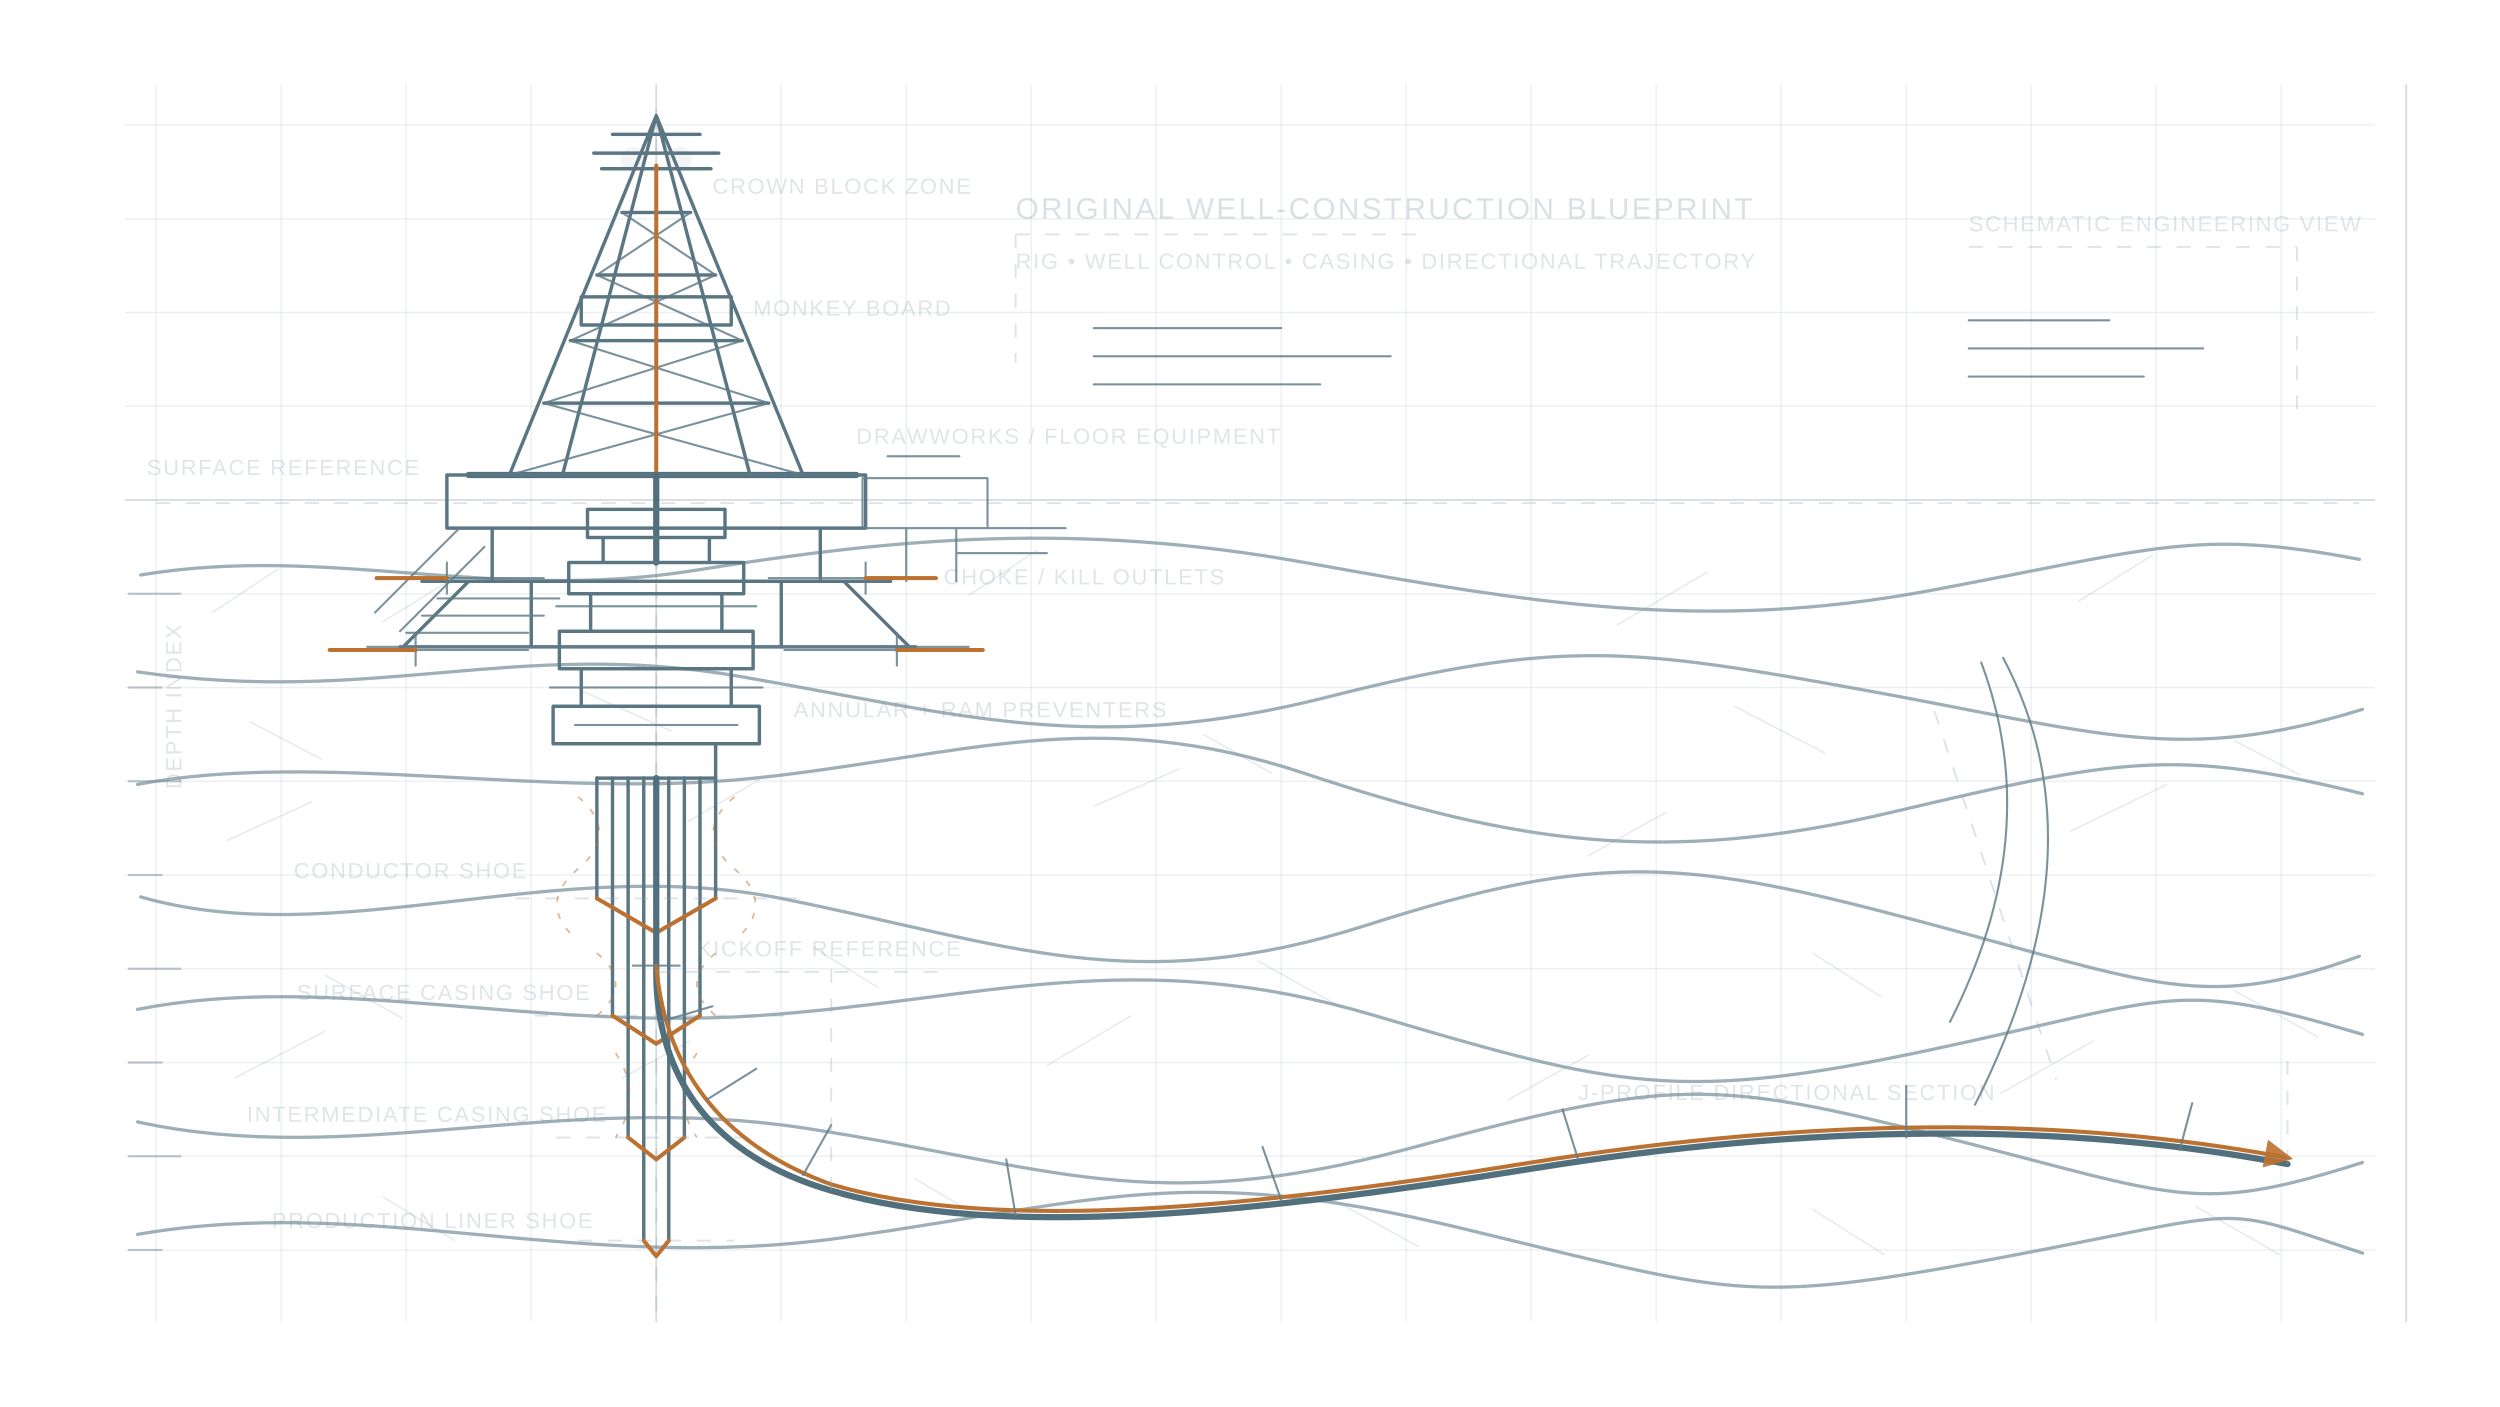
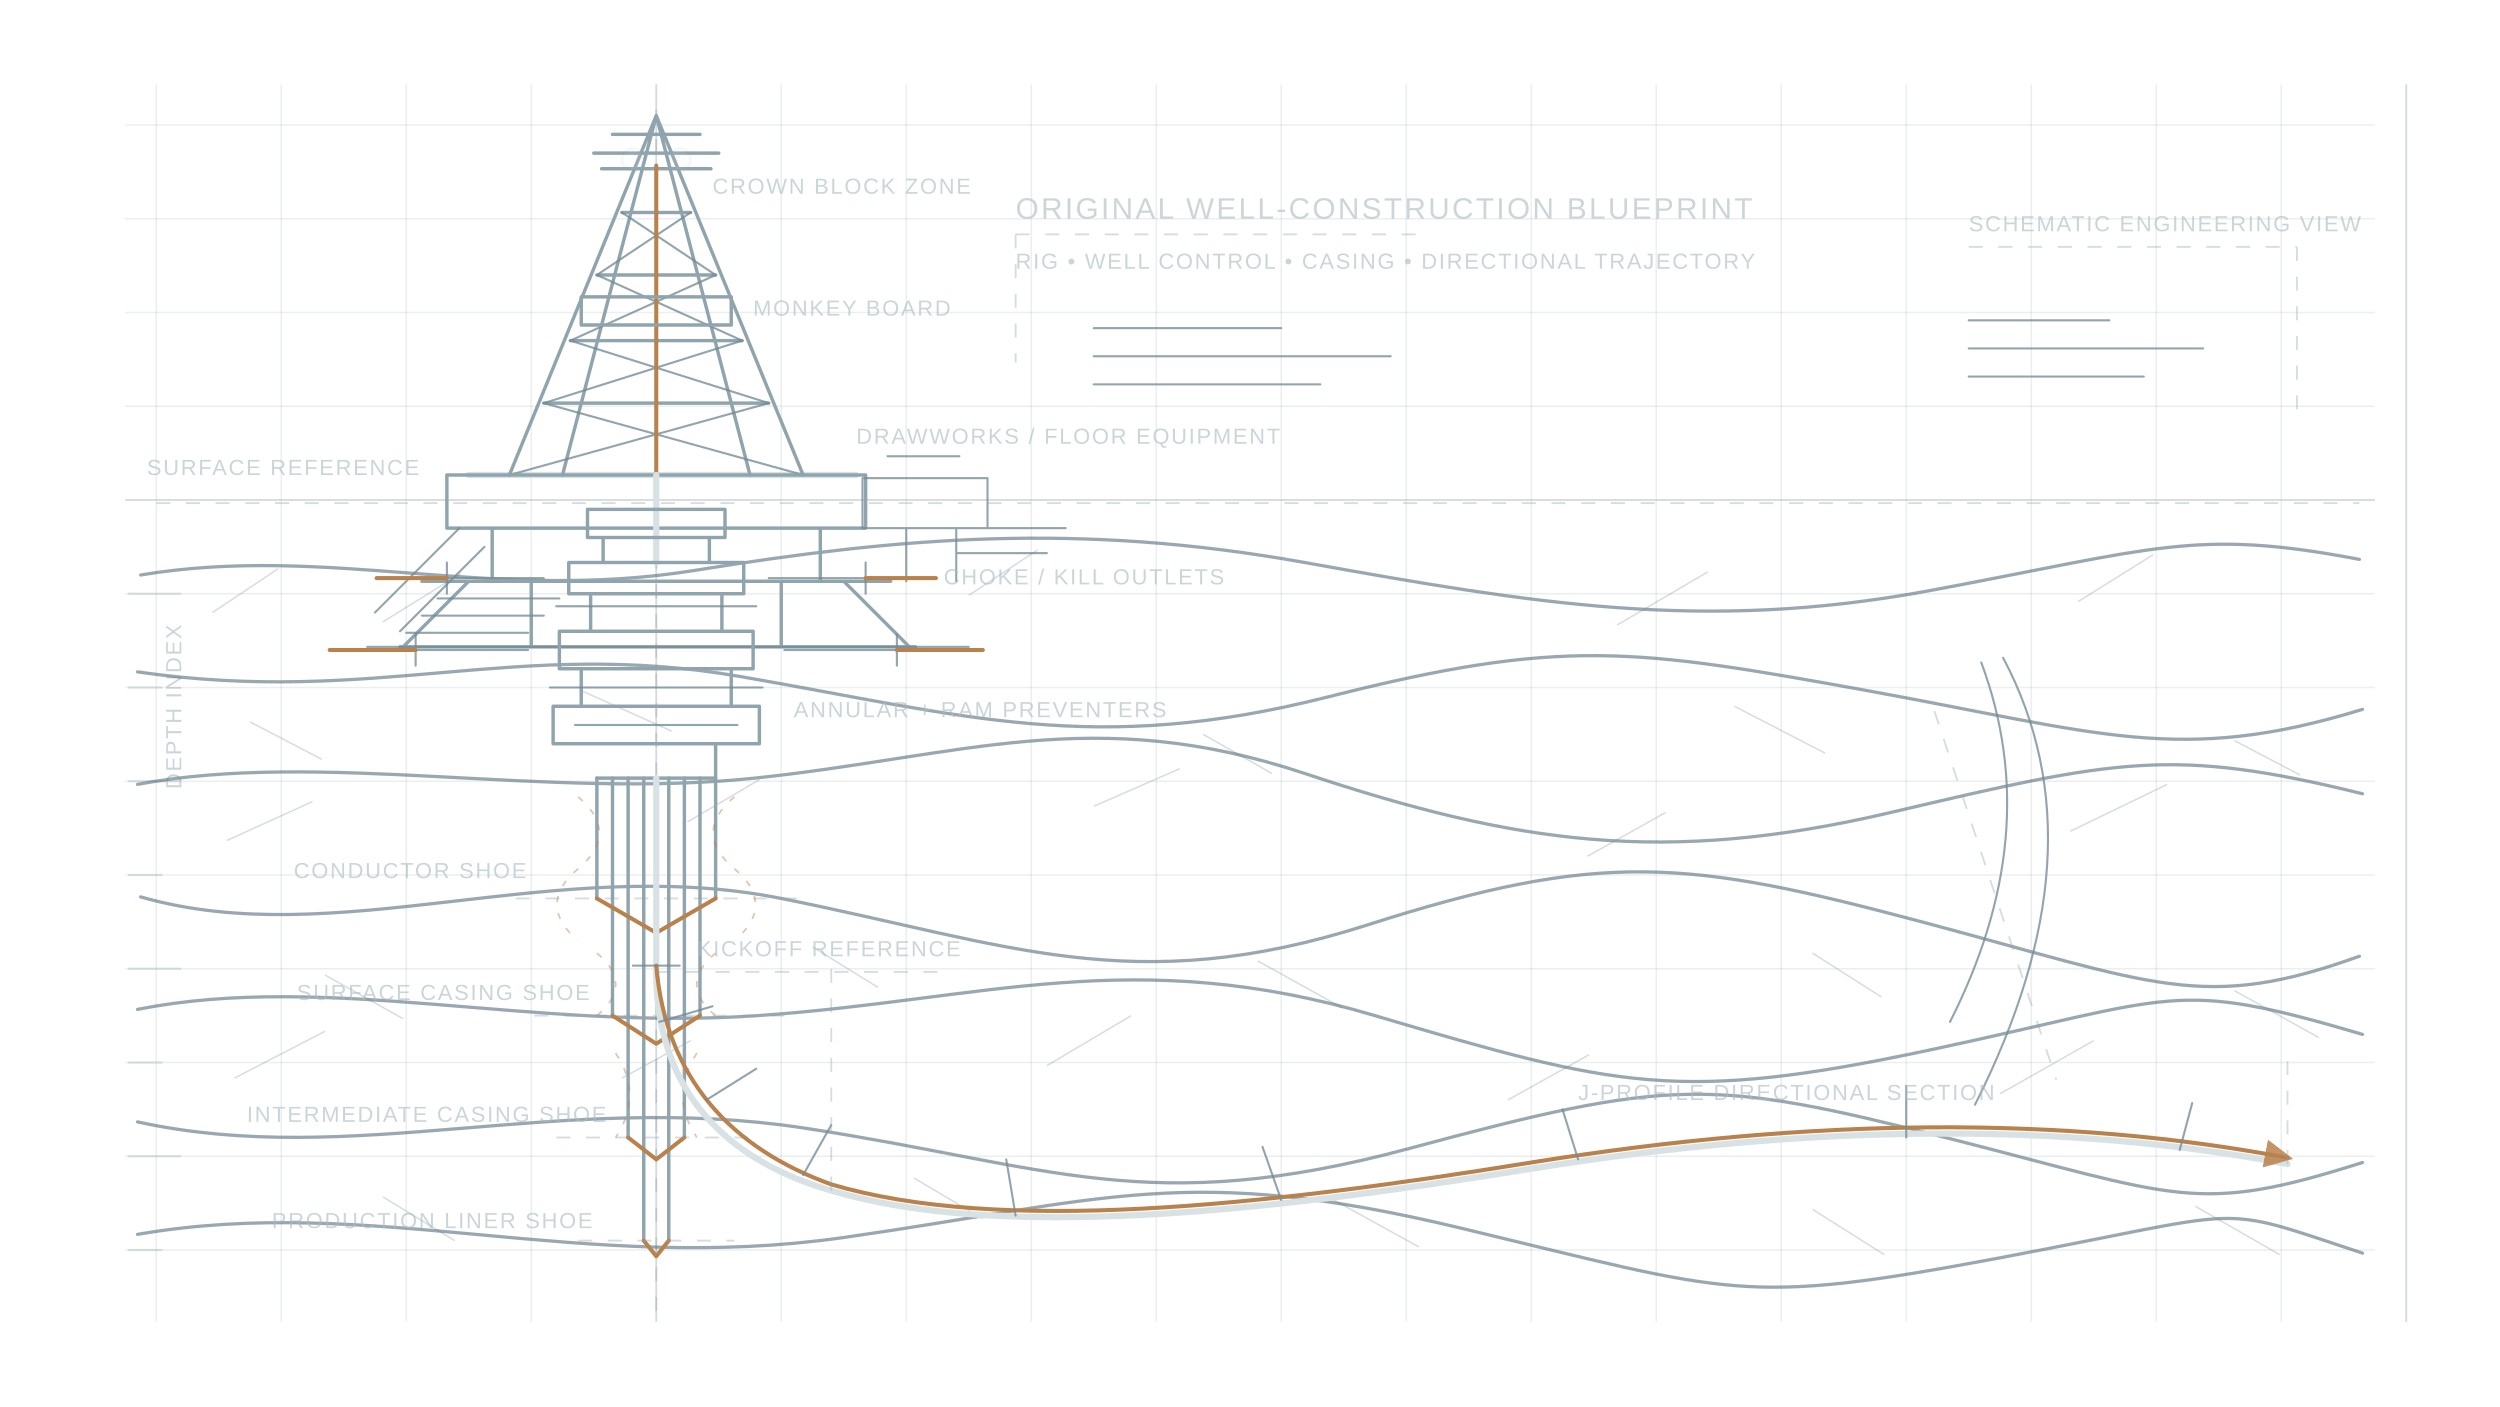
<svg xmlns="http://www.w3.org/2000/svg" viewBox="0 0 1600 900" role="img" aria-labelledby="blueprint-title blueprint-desc">
  <defs>
    <style>
-       .grid{stroke:#8298a2;stroke-width:1;opacity:.14;fill:none}.grid-strong{stroke:#8298a2;stroke-width:1.2;opacity:.24;fill:none}.construct{stroke:#8ca0aa;stroke-width:1.2;opacity:.3;fill:none;stroke-dasharray:9 10}.line{stroke:#5b7683;stroke-width:2.2;fill:none;stroke-linecap:round;stroke-linejoin:round}.fine{stroke:#627d89;stroke-width:1.35;fill:none;stroke-linecap:round;stroke-linejoin:round;opacity:.84}.heavy{stroke:#526f7d;stroke-width:4;fill:none;stroke-linecap:round;stroke-linejoin:round}.accent{stroke:#bb7131;stroke-width:2.6;fill:none;stroke-linecap:round;stroke-linejoin:round}.fill-dark{fill:#132a36;opacity:.2;stroke:#5b7683;stroke-width:2}.fill-light{fill:#5b7683;opacity:.08;stroke:#5b7683;stroke-width:1.8}.geo{stroke:#78909b;stroke-width:2.1;fill:none;stroke-linecap:round;stroke-linejoin:round;opacity:.72}.hatch{stroke:#8298a2;stroke-width:1;opacity:.2}.text{font-family:Arial,Helvetica,sans-serif;font-size:19px;letter-spacing:.08em;fill:#718894;opacity:.26}.small{font-family:Arial,Helvetica,sans-serif;font-size:14px;letter-spacing:.08em;fill:#7b919b;opacity:.24}.tick{stroke:#7b919b;stroke-width:1.4;opacity:.5}.cement{stroke:#bb7131;stroke-width:1.15;opacity:.5;fill:none;stroke-dasharray:4 7}
+       .grid{stroke:#5f7480;stroke-width:1;opacity:.12;fill:none}.grid-strong{stroke:#7f929b;stroke-width:1.2;opacity:.22;fill:none}.construct{stroke:#8da0a8;stroke-width:1.2;opacity:.36;fill:none;stroke-dasharray:9 10}.line{stroke:#8fa4ad;stroke-width:2.2;fill:none;stroke-linecap:round;stroke-linejoin:round}.fine{stroke:#738a95;stroke-width:1.35;fill:none;stroke-linecap:round;stroke-linejoin:round;opacity:.78}.heavy{stroke:#d8e2e5;stroke-width:4;fill:none;stroke-linecap:round;stroke-linejoin:round}.accent{stroke:#b9814b;stroke-width:2.6;fill:none;stroke-linecap:round;stroke-linejoin:round}.fill-dark{fill:#132a36;opacity:.34;stroke:#8fa4ad;stroke-width:2}.fill-light{fill:#d8e2e5;opacity:.08;stroke:#8fa4ad;stroke-width:1.8}.geo{stroke:#607783;stroke-width:2.1;fill:none;stroke-linecap:round;stroke-linejoin:round;opacity:.64}.hatch{stroke:#607783;stroke-width:1;opacity:.25}.text{font-family:Arial,Helvetica,sans-serif;font-size:19px;letter-spacing:.08em;fill:#b8c6cb;opacity:.72}.small{font-family:Arial,Helvetica,sans-serif;font-size:14px;letter-spacing:.08em;fill:#a9bbc2;opacity:.62}.tick{stroke:#b8c6cb;stroke-width:1.4;opacity:.55}.cement{stroke:#b9814b;stroke-width:1.15;opacity:.45;fill:none;stroke-dasharray:4 7}
    </style>
    <marker id="arrow" viewBox="0 0 10 10" refX="8" refY="5" markerWidth="7" markerHeight="7" orient="auto-start-reverse">
-       <path d="M 0 0 L 10 5 L 0 10 z" fill="#bb7131" opacity=".9" />
+       <path d="M 0 0 L 10 5 L 0 10 z" fill="#b9814b" opacity=".85" />
    </marker>
  </defs>
  <g id="technical-grid">
    <path class="grid" d="M80 80H1520M80 140H1520M80 200H1520M80 260H1520M80 320H1520M80 380H1520M80 440H1520M80 500H1520M80 560H1520M80 620H1520M80 680H1520M80 740H1520M80 800H1520" />
    <path class="grid" d="M100 54V846M180 54V846M260 54V846M340 54V846M420 54V846M500 54V846M580 54V846M660 54V846M740 54V846M820 54V846M900 54V846M980 54V846M1060 54V846M1140 54V846M1220 54V846M1300 54V846M1380 54V846M1460 54V846M1540 54V846" />
    <path class="grid-strong" d="M80 320H1520M420 54V846M1540 54V846" />
    <path class="construct" d="M420 70V842M100 322H1510" />
    <g id="depth-ticks">
      <path class="tick" d="M82 380h34M82 440h22M82 500h34M82 560h22M82 620h34M82 680h22M82 740h34M82 800h22" />
      <text class="small" x="94" y="304">SURFACE REFERENCE</text>
      <text class="small" x="116" y="505" transform="rotate(-90 116 505)">DEPTH INDEX</text>
    </g>
  </g>
  <g id="geological-section">
    <path class="geo" d="M90 368 C210 348 315 386 445 365 S690 334 835 360 S1090 405 1235 378 S1405 338 1510 358" />
    <path class="geo" d="M88 430 C240 452 330 408 474 433 S700 484 850 446 S1046 415 1195 442 S1395 490 1512 454" />
    <path class="geo" d="M88 502 C205 480 350 512 483 498 S700 450 835 495 S1065 554 1210 520 S1390 478 1512 508" />
    <path class="geo" d="M90 574 C215 610 355 546 500 575 S725 640 875 592 S1080 550 1230 590 S1410 648 1510 612" />
    <path class="geo" d="M88 646 C210 622 340 660 485 650 S725 604 880 650 S1075 706 1235 672 S1390 626 1512 662" />
    <path class="geo" d="M88 718 C225 748 358 698 515 722 S735 780 902 735 S1095 690 1245 728 S1405 778 1512 744" />
    <path class="geo" d="M88 790 C238 764 372 816 540 792 S760 744 935 786 S1115 836 1280 805 S1415 770 1512 802" />
    <g id="formation-hatching">
      <path class="hatch" d="M136 392l42-28M245 398l50-31M620 381l44-29M1035 400l58-34M1330 385l48-30M160 462l46 24M372 442l58 26M770 470l44 25M1110 452l58 30M1430 474l42 22M145 538l55-25M440 526l46-27M700 516l55-24M1016 548l50-28M1325 532l62-30M208 624l50 28M520 606l42 26M805 615l54 30M1160 610l44 28M1430 634l54 30M150 690l58-30M398 690l44-24M670 682l54-32M965 704l52-29M1280 700l60-34M245 766l46 28M585 754l44 26M850 766l58 32M1160 774l46 29M1405 772l54 31" />
      <path class="fine" d="M1268 424c28 75 20 151-20 230M1282 421c44 83 37 177-18 286" opacity=".35" />
      <path class="construct" d="M1238 455l78 236" />
    </g>
  </g>
  <g id="land-rig" transform="translate(0 0)">
    <path class="heavy" d="M300 304H548" />
    <path class="line" d="M326 304L420 74L514 304M360 304L420 74L480 304M348 258H492M365 218H475M382 176H458M398 136H442" />
    <path class="fine" d="M326 304l166-46M514 304l-166-46M348 258l127-40M492 258l-127-40M365 218l93-42M475 218l-93-42M382 176l60-40M458 176l-60-40" />
    <path class="line" d="M392 86h56M380 98h80M385 108h70" />
    <circle class="fill-light" cx="405" cy="102" r="7" />
    <circle class="fill-light" cx="435" cy="102" r="7" />
    <path class="accent" d="M420 106V326" />
    <path class="line" d="M372 190h96v18h-96zM286 304h268v34H286zM315 338h210v34H315zM270 372h300M300 372l-42 42M540 372l42 42M340 372v42M500 372v42M256 414h330" />
    <path class="fine" d="M552 306h80v32h-80zM568 292h46M580 338v34M612 338v34M294 338l-54 54M310 350l-54 54M604 338h78M612 354h58M235 414h385" />
    <path class="fine" d="M260 405h78M270 394h78M280 383h78" />
    <text class="small" x="548" y="284">DRAWWORKS / FLOOR EQUIPMENT</text>
    <text class="small" x="456" y="124">CROWN BLOCK ZONE</text>
    <text class="small" x="482" y="202">MONKEY BOARD</text>
  </g>
  <g id="wellhead-bop">
    <path class="heavy" d="M420 304V360" />
    <path class="line" d="M376 326h88v18h-88zM386 344h68v16h-68zM364 360h112v20H364zM378 380h84v24h-84zM358 404h124v24H358zM372 428h96v24h-96zM354 452h132v24H354zM382 476h76v22h-76" />
    <path class="fine" d="M348 370h-62M492 370h62M338 416h-72M502 416h72M286 360v20M554 360v20M266 406v20M574 406v20M356 388h128M352 440h136M368 464h104" />
    <path class="accent" d="M286 370h-45m313 0h45M266 416h-55m363 0h55" />
    <text class="small" x="604" y="374">CHOKE / KILL OUTLETS</text>
    <text class="small" x="508" y="459">ANNULAR + RAM PREVENTERS</text>
  </g>
  <g id="casing-program">
    <path class="line" d="M382 498V575M458 498V575" />
    <path class="line" d="M392 498V650M448 498V650" />
    <path class="line" d="M402 498V728M438 498V728" />
    <path class="line" d="M412 498V794M428 498V794" />
    <path class="accent" d="M382 575l38 22l38-22M392 650l28 18l28-18M402 728l18 14l18-14M412 794l8 10l8-10" />
    <path class="cement" d="M370 510c18 15 18 31 0 46s-18 31 0 46M470 510c-18 15-18 31 0 46s18 31 0 46M382 610c16 13 16 27 0 40M458 610c-16 13-16 27 0 40M394 674c12 18 12 36 0 54M446 674c-12 18-12 36 0 54" />
    <path class="construct" d="M330 575h180M342 650h160M356 728h132M370 794h100" />
    <text class="small" x="188" y="562">CONDUCTOR SHOE</text>
    <text class="small" x="190" y="640">SURFACE CASING SHOE</text>
    <text class="small" x="158" y="718">INTERMEDIATE CASING SHOE</text>
    <text class="small" x="174" y="786">PRODUCTION LINER SHOE</text>
  </g>
  <g id="directional-wellbore">
    <path class="heavy" d="M420 498V622 C420 690 456 740 532 762 C640 794 807 776 980 748 C1160 719 1322 718 1464 745" />
    <path class="accent" d="M420 618 C426 690 468 735 532 758 C640 790 807 772 980 744 C1160 715 1322 714 1464 741" marker-end="url(#arrow)" />
    <path class="fine" d="M405 618h30M422 654l34-10M452 704l32-20M514 752l18-32M650 778l-6-36M820 768l-12-34M1010 742l-10-32M1220 728v-33M1395 736l8-30" />
    <path class="construct" d="M420 622h190M532 762V612M1464 745V672" />
    <text class="small" x="446" y="612">KICKOFF REFERENCE</text>
    <text class="small" x="1010" y="704">J-PROFILE DIRECTIONAL SECTION</text>
  </g>
  <g id="annotations">
    <path class="construct" d="M650 150h260M650 150v82M1260 158h210M1470 158v112" />
    <text class="text" x="650" y="140">ORIGINAL WELL-CONSTRUCTION BLUEPRINT</text>
    <text class="small" x="650" y="172">RIG • WELL CONTROL • CASING • DIRECTIONAL TRAJECTORY</text>
    <text class="small" x="1260" y="148">SCHEMATIC ENGINEERING VIEW</text>
    <path class="fine" d="M700 210h120m-120 18h190m-190 18h145M1260 205h90m-90 18h150m-150 18h112" />
  </g>
</svg>
